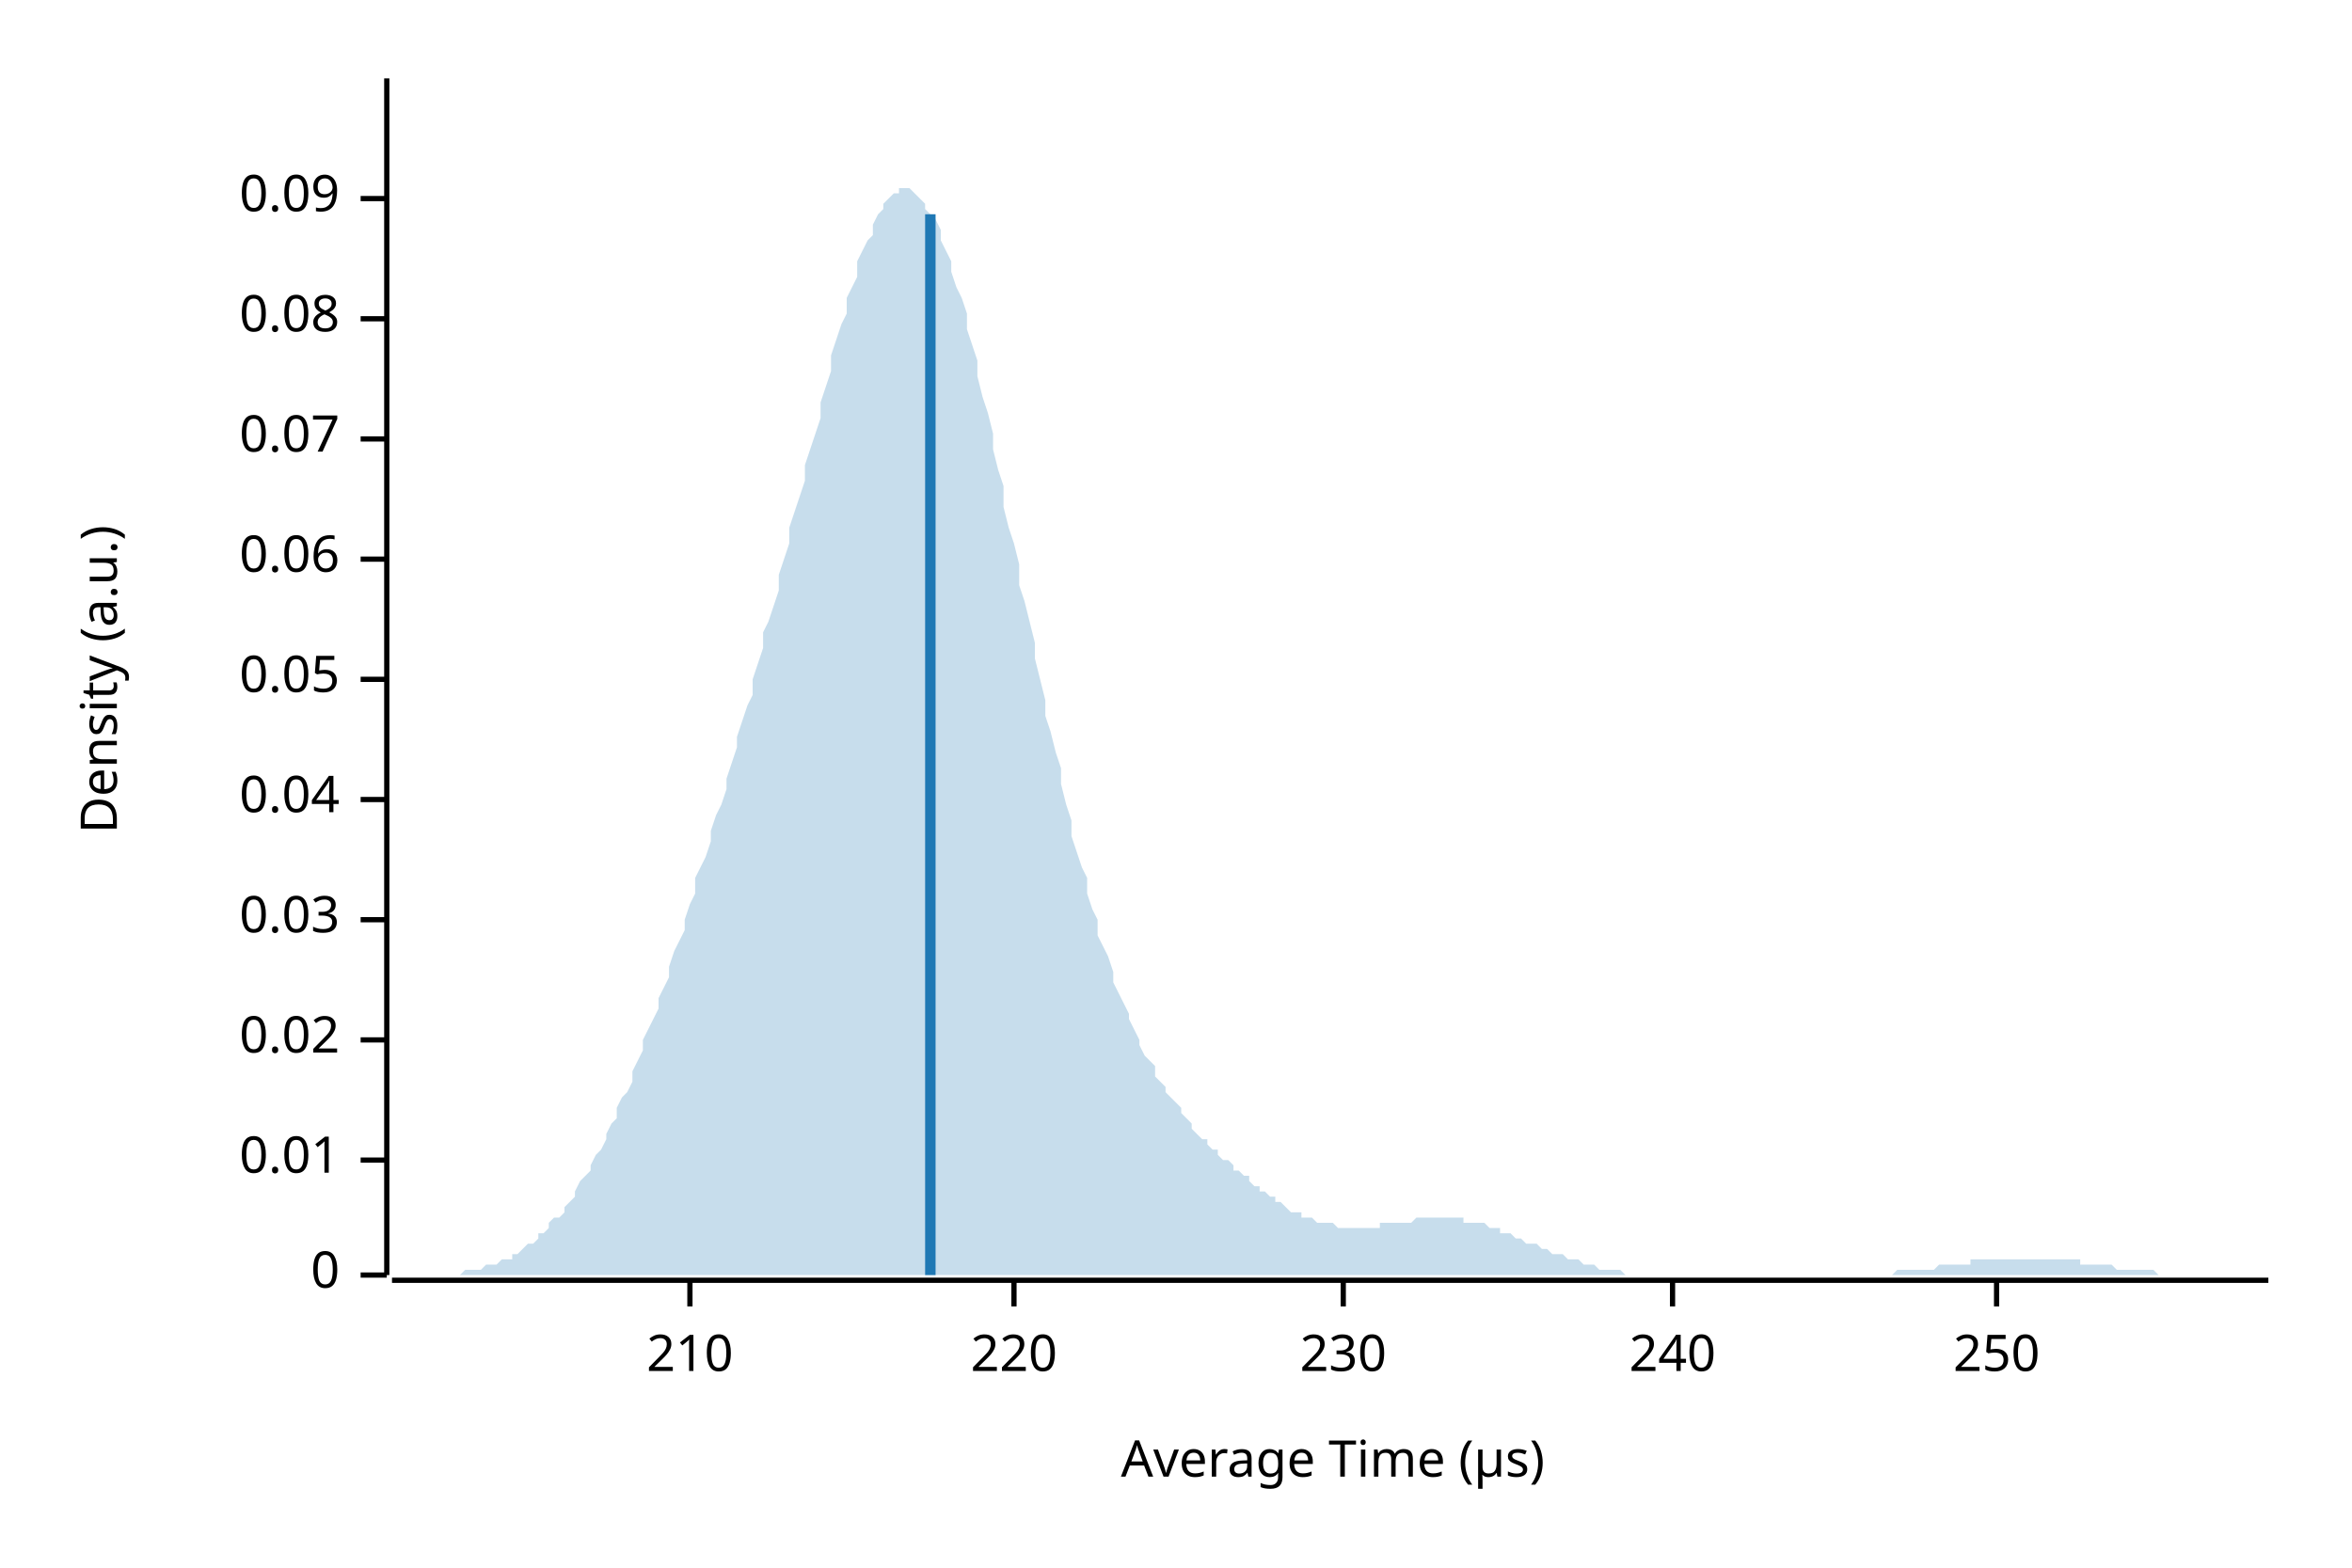
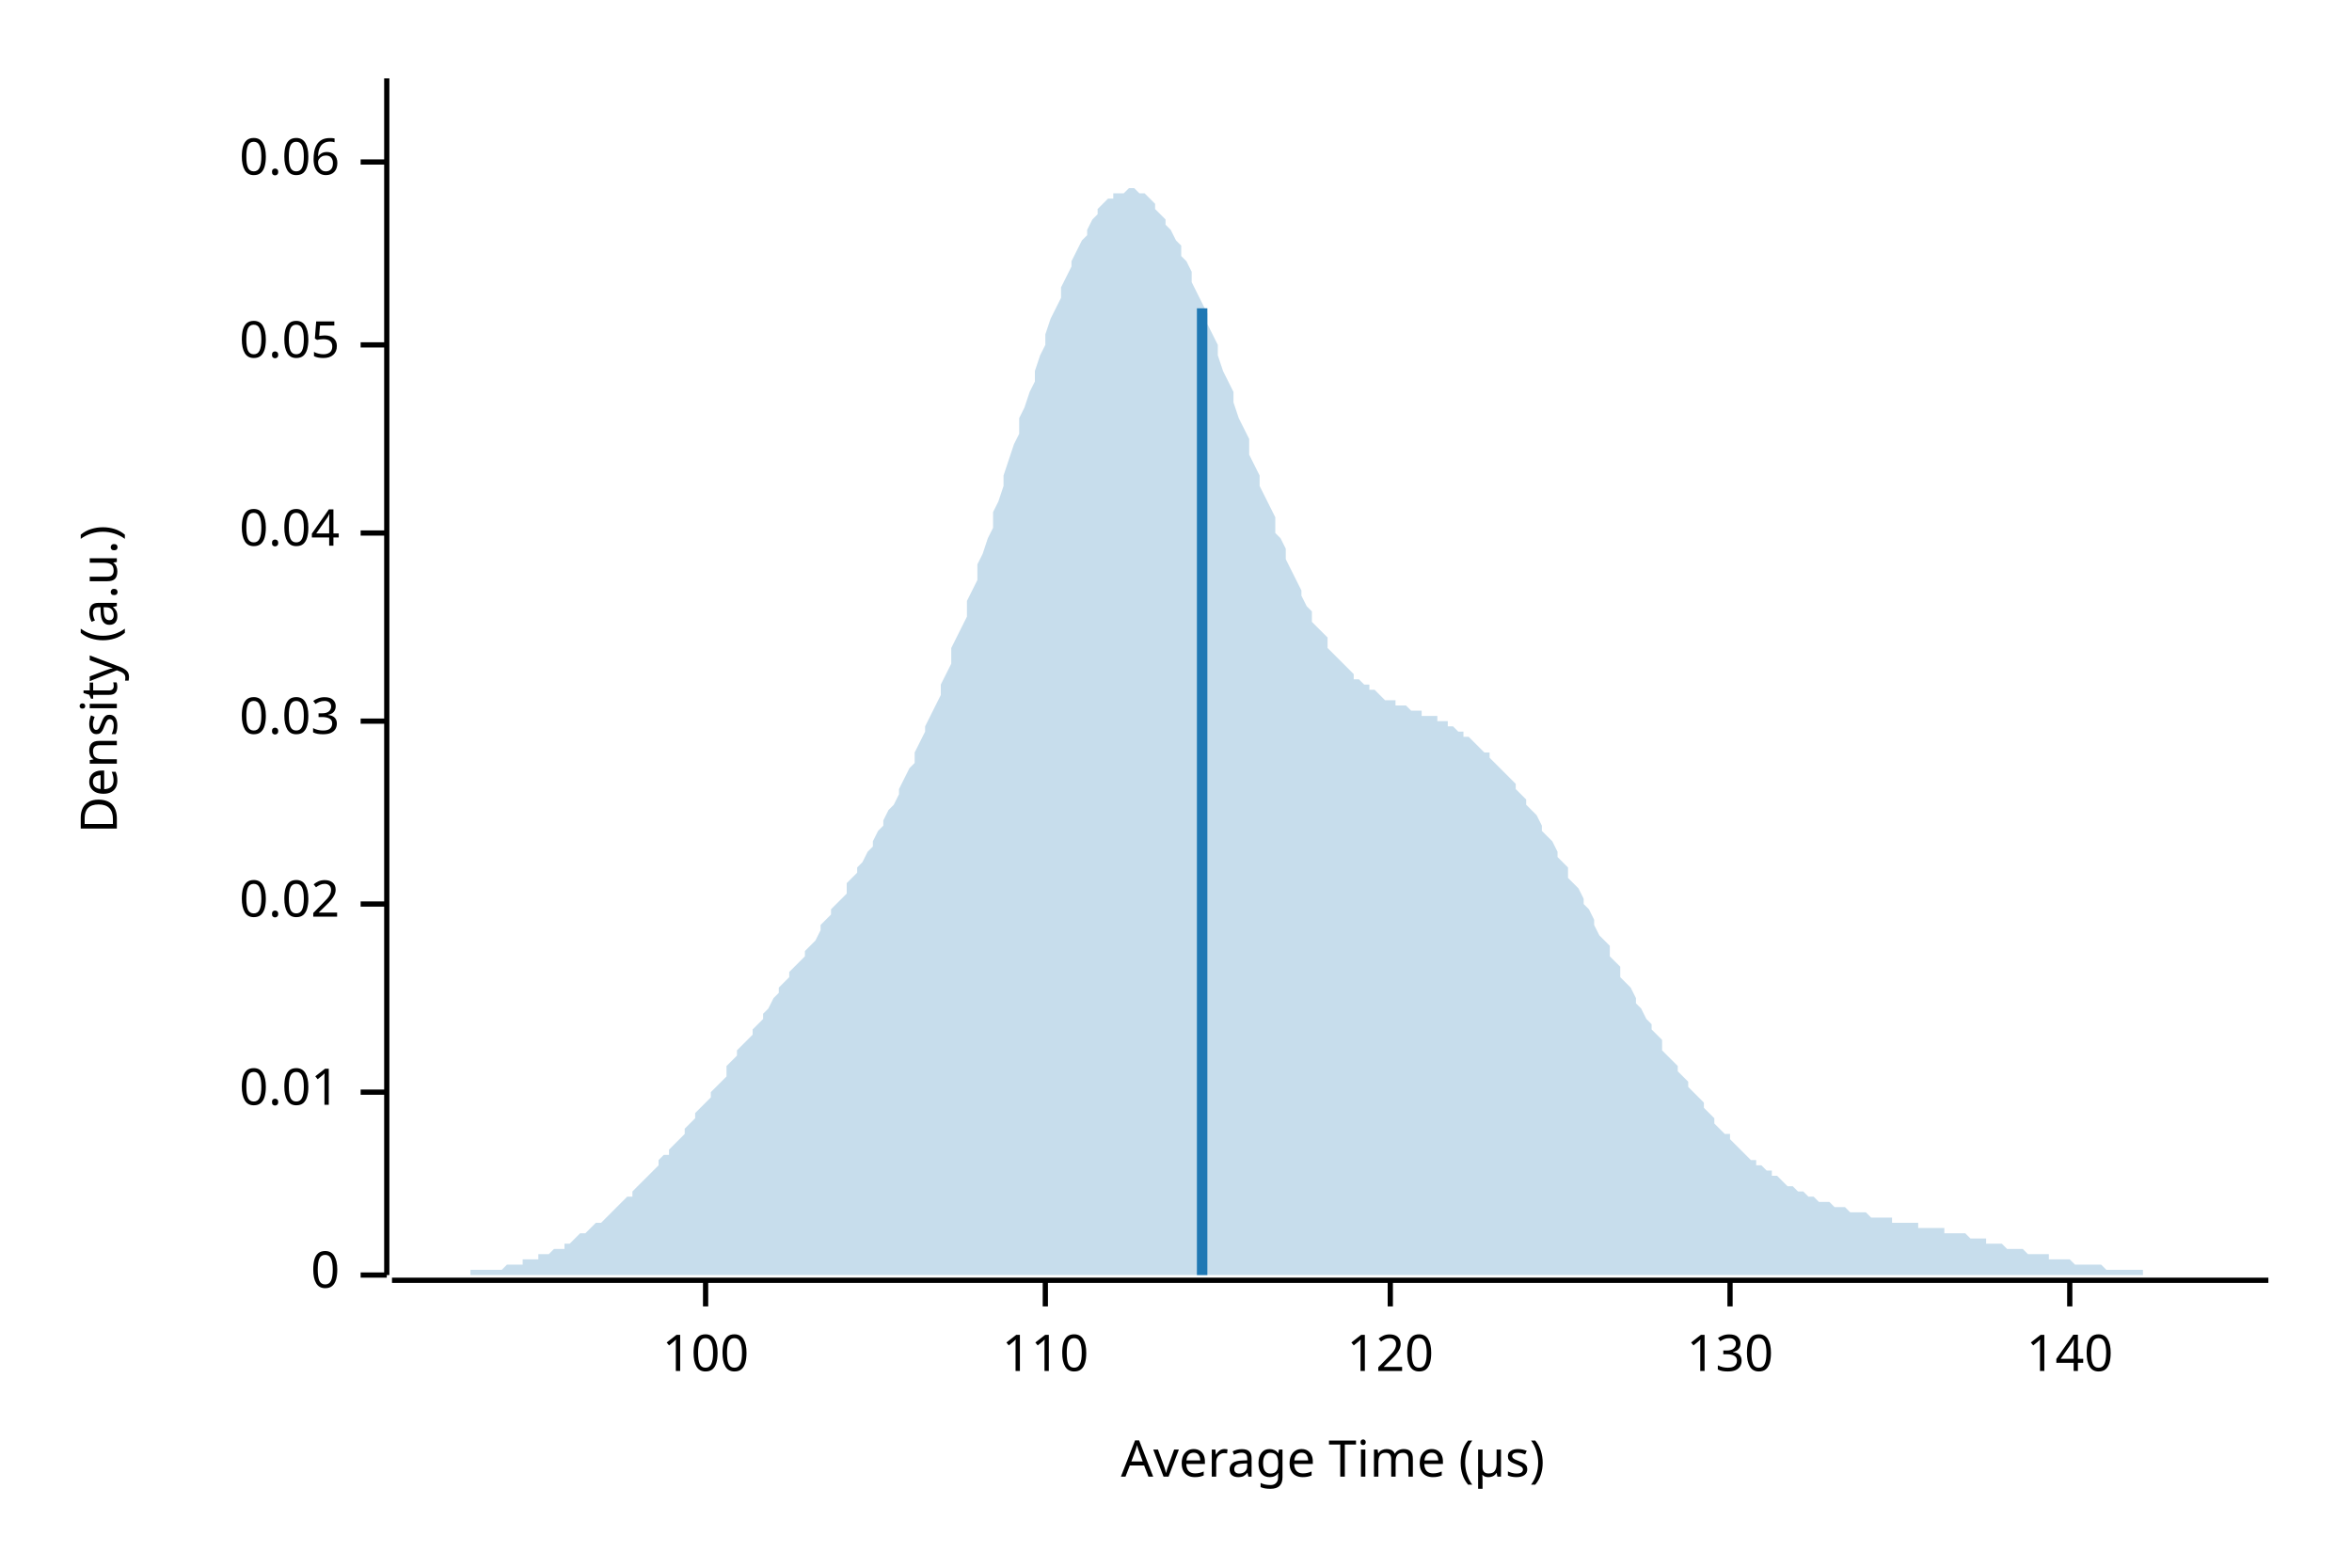
<svg xmlns="http://www.w3.org/2000/svg" width="450" height="300" viewBox="0 0 450 300">
  <text x="15" y="130" dy="0.76em" text-anchor="middle" font-family="sans-serif" font-size="9.677" opacity="1" fill="#000000" transform="rotate(270, 15, 130)">
Density (a.u.)
</text>
  <text x="255" y="285" dy="-0.5ex" text-anchor="middle" font-family="sans-serif" font-size="9.677" opacity="1" fill="#000000">
Average Time (µs)
</text>
  <polyline fill="none" opacity="1" stroke="#000000" stroke-width="1" points="74,15 74,244 " />
  <text x="65" y="244" dy="0.5ex" text-anchor="end" font-family="sans-serif" font-size="9.677" opacity="1" fill="#000000">
0
</text>
  <polyline fill="none" opacity="1" stroke="#000000" stroke-width="1" points="69,244 74,244 " />
-   <text x="65" y="222" dy="0.5ex" text-anchor="end" font-family="sans-serif" font-size="9.677" opacity="1" fill="#000000">
+   <text x="65" y="209" dy="0.5ex" text-anchor="end" font-family="sans-serif" font-size="9.677" opacity="1" fill="#000000">
0.01
</text>
-   <polyline fill="none" opacity="1" stroke="#000000" stroke-width="1" points="69,222 74,222 " />
-   <text x="65" y="199" dy="0.5ex" text-anchor="end" font-family="sans-serif" font-size="9.677" opacity="1" fill="#000000">
+   <polyline fill="none" opacity="1" stroke="#000000" stroke-width="1" points="69,209 74,209 " />
+   <text x="65" y="173" dy="0.5ex" text-anchor="end" font-family="sans-serif" font-size="9.677" opacity="1" fill="#000000">
0.02
</text>
-   <polyline fill="none" opacity="1" stroke="#000000" stroke-width="1" points="69,199 74,199 " />
-   <text x="65" y="176" dy="0.5ex" text-anchor="end" font-family="sans-serif" font-size="9.677" opacity="1" fill="#000000">
+   <polyline fill="none" opacity="1" stroke="#000000" stroke-width="1" points="69,173 74,173 " />
+   <text x="65" y="138" dy="0.5ex" text-anchor="end" font-family="sans-serif" font-size="9.677" opacity="1" fill="#000000">
0.03
</text>
-   <polyline fill="none" opacity="1" stroke="#000000" stroke-width="1" points="69,176 74,176 " />
-   <text x="65" y="153" dy="0.5ex" text-anchor="end" font-family="sans-serif" font-size="9.677" opacity="1" fill="#000000">
+   <polyline fill="none" opacity="1" stroke="#000000" stroke-width="1" points="69,138 74,138 " />
+   <text x="65" y="102" dy="0.5ex" text-anchor="end" font-family="sans-serif" font-size="9.677" opacity="1" fill="#000000">
0.04
</text>
-   <polyline fill="none" opacity="1" stroke="#000000" stroke-width="1" points="69,153 74,153 " />
-   <text x="65" y="130" dy="0.5ex" text-anchor="end" font-family="sans-serif" font-size="9.677" opacity="1" fill="#000000">
+   <polyline fill="none" opacity="1" stroke="#000000" stroke-width="1" points="69,102 74,102 " />
+   <text x="65" y="66" dy="0.5ex" text-anchor="end" font-family="sans-serif" font-size="9.677" opacity="1" fill="#000000">
0.05
</text>
-   <polyline fill="none" opacity="1" stroke="#000000" stroke-width="1" points="69,130 74,130 " />
-   <text x="65" y="107" dy="0.5ex" text-anchor="end" font-family="sans-serif" font-size="9.677" opacity="1" fill="#000000">
+   <polyline fill="none" opacity="1" stroke="#000000" stroke-width="1" points="69,66 74,66 " />
+   <text x="65" y="31" dy="0.5ex" text-anchor="end" font-family="sans-serif" font-size="9.677" opacity="1" fill="#000000">
0.06
</text>
-   <polyline fill="none" opacity="1" stroke="#000000" stroke-width="1" points="69,107 74,107 " />
-   <text x="65" y="84" dy="0.5ex" text-anchor="end" font-family="sans-serif" font-size="9.677" opacity="1" fill="#000000">
- 0.07
+   <polyline fill="none" opacity="1" stroke="#000000" stroke-width="1" points="69,31 74,31 " />
+   <polyline fill="none" opacity="1" stroke="#000000" stroke-width="1" points="75,245 434,245 " />
+   <text x="135" y="255" dy="0.76em" text-anchor="middle" font-family="sans-serif" font-size="9.677" opacity="1" fill="#000000">
+ 100
</text>
-   <polyline fill="none" opacity="1" stroke="#000000" stroke-width="1" points="69,84 74,84 " />
-   <text x="65" y="61" dy="0.5ex" text-anchor="end" font-family="sans-serif" font-size="9.677" opacity="1" fill="#000000">
- 0.08
+   <polyline fill="none" opacity="1" stroke="#000000" stroke-width="1" points="135,245 135,250 " />
+   <text x="200" y="255" dy="0.76em" text-anchor="middle" font-family="sans-serif" font-size="9.677" opacity="1" fill="#000000">
+ 110
</text>
-   <polyline fill="none" opacity="1" stroke="#000000" stroke-width="1" points="69,61 74,61 " />
-   <text x="65" y="38" dy="0.5ex" text-anchor="end" font-family="sans-serif" font-size="9.677" opacity="1" fill="#000000">
- 0.09
+   <polyline fill="none" opacity="1" stroke="#000000" stroke-width="1" points="200,245 200,250 " />
+   <text x="266" y="255" dy="0.76em" text-anchor="middle" font-family="sans-serif" font-size="9.677" opacity="1" fill="#000000">
+ 120
</text>
-   <polyline fill="none" opacity="1" stroke="#000000" stroke-width="1" points="69,38 74,38 " />
-   <polyline fill="none" opacity="1" stroke="#000000" stroke-width="1" points="75,245 434,245 " />
-   <text x="132" y="255" dy="0.76em" text-anchor="middle" font-family="sans-serif" font-size="9.677" opacity="1" fill="#000000">
- 210
+   <polyline fill="none" opacity="1" stroke="#000000" stroke-width="1" points="266,245 266,250 " />
+   <text x="331" y="255" dy="0.76em" text-anchor="middle" font-family="sans-serif" font-size="9.677" opacity="1" fill="#000000">
+ 130
</text>
-   <polyline fill="none" opacity="1" stroke="#000000" stroke-width="1" points="132,245 132,250 " />
-   <text x="194" y="255" dy="0.76em" text-anchor="middle" font-family="sans-serif" font-size="9.677" opacity="1" fill="#000000">
- 220
+   <polyline fill="none" opacity="1" stroke="#000000" stroke-width="1" points="331,245 331,250 " />
+   <text x="396" y="255" dy="0.76em" text-anchor="middle" font-family="sans-serif" font-size="9.677" opacity="1" fill="#000000">
+ 140
</text>
-   <polyline fill="none" opacity="1" stroke="#000000" stroke-width="1" points="194,245 194,250 " />
-   <text x="257" y="255" dy="0.76em" text-anchor="middle" font-family="sans-serif" font-size="9.677" opacity="1" fill="#000000">
- 230
- </text>
-   <polyline fill="none" opacity="1" stroke="#000000" stroke-width="1" points="257,245 257,250 " />
-   <text x="320" y="255" dy="0.76em" text-anchor="middle" font-family="sans-serif" font-size="9.677" opacity="1" fill="#000000">
- 240
- </text>
-   <polyline fill="none" opacity="1" stroke="#000000" stroke-width="1" points="320,245 320,250 " />
-   <text x="382" y="255" dy="0.76em" text-anchor="middle" font-family="sans-serif" font-size="9.677" opacity="1" fill="#000000">
- 250
- </text>
-   <polyline fill="none" opacity="1" stroke="#000000" stroke-width="1" points="382,245 382,250 " />
-   <polygon opacity="0.25" fill="#1F78B4" points="75,244 75,244 76,244 77,244 77,244 78,244 79,244 80,244 80,244 81,244 82,244 82,244 83,244 84,244 85,244 85,244 86,244 87,244 87,244 88,244 89,243 90,243 90,243 91,243 92,243 92,243 93,242 94,242 95,242 95,242 96,241 97,241 98,241 98,240 99,240 100,239 100,239 101,238 102,238 103,237 103,236 104,236 105,235 105,234 106,233 107,233 108,232 108,231 109,230 110,229 110,228 111,226 112,225 113,224 113,223 114,221 115,220 116,218 116,217 117,215 118,214 118,212 119,210 120,209 121,207 121,205 122,203 123,201 123,199 124,197 125,195 126,193 126,191 127,189 128,187 128,185 129,182 130,180 131,178 131,176 132,173 133,171 133,168 134,166 135,164 136,161 136,159 137,156 138,154 139,151 139,149 140,146 141,143 141,141 142,138 143,135 144,133 144,130 145,127 146,124 146,121 147,119 148,116 149,113 149,110 150,107 151,104 151,101 152,98 153,95 154,92 154,89 155,86 156,83 157,80 157,77 158,74 159,71 159,68 160,65 161,62 162,60 162,57 163,55 164,53 164,50 165,48 166,46 167,45 167,43 168,41 169,40 169,39 170,38 171,37 172,37 172,36 173,36 174,36 175,37 175,37 176,38 177,39 177,40 178,41 179,42 180,44 180,46 181,48 182,50 182,52 183,55 184,57 185,60 185,63 186,66 187,69 187,72 188,76 189,79 190,83 190,86 191,90 192,93 192,97 193,101 194,104 195,108 195,112 196,115 197,119 198,123 198,126 199,130 200,134 200,137 201,140 202,144 203,147 203,150 204,154 205,157 205,160 206,163 207,166 208,168 208,171 209,174 210,176 210,179 211,181 212,183 213,186 213,188 214,190 215,192 216,194 216,195 217,197 218,199 218,200 219,202 220,203 221,204 221,206 222,207 223,208 223,209 224,210 225,211 226,212 226,213 227,214 228,215 228,216 229,217 230,218 231,218 231,219 232,220 233,220 233,221 234,222 235,222 236,223 236,224 237,224 238,225 239,225 239,226 240,227 241,227 241,228 242,228 243,229 244,229 244,230 245,230 246,231 246,231 247,232 248,232 249,232 249,233 250,233 251,233 251,233 252,234 253,234 254,234 254,234 255,234 256,235 257,235 257,235 258,235 259,235 259,235 260,235 261,235 262,235 262,235 263,235 264,235 264,234 265,234 266,234 267,234 267,234 268,234 269,234 269,234 270,234 271,233 272,233 272,233 273,233 274,233 275,233 275,233 276,233 277,233 277,233 278,233 279,233 280,233 280,234 281,234 282,234 282,234 283,234 284,234 285,235 285,235 286,235 287,235 287,236 288,236 289,236 290,237 290,237 291,237 292,238 292,238 293,238 294,238 295,239 295,239 296,239 297,240 298,240 298,240 299,240 300,241 300,241 301,241 302,241 303,242 303,242 304,242 305,242 305,242 306,243 307,243 308,243 308,243 309,243 310,243 310,243 311,244 312,244 313,244 313,244 314,244 315,244 316,244 316,244 317,244 318,244 318,244 319,244 320,244 321,244 321,244 322,244 323,244 323,244 324,244 325,244 326,244 326,244 327,244 328,244 328,244 329,244 330,244 331,244 331,244 332,244 333,244 333,244 334,244 335,244 336,244 336,244 337,244 338,244 339,244 339,244 340,244 341,244 341,244 342,244 343,244 344,244 344,244 345,244 346,244 346,244 347,244 348,244 349,244 349,244 350,244 351,244 351,244 352,244 353,244 354,244 354,244 355,244 356,244 357,244 357,244 358,244 359,244 359,244 360,244 361,244 362,244 362,244 363,243 364,243 364,243 365,243 366,243 367,243 367,243 368,243 369,243 369,243 370,243 371,242 372,242 372,242 373,242 374,242 375,242 375,242 376,242 377,242 377,241 378,241 379,241 380,241 380,241 381,241 382,241 382,241 383,241 384,241 385,241 385,241 386,241 387,241 387,241 388,241 389,241 390,241 390,241 391,241 392,241 392,241 393,241 394,241 395,241 395,241 396,241 397,241 398,241 398,242 399,242 400,242 400,242 401,242 402,242 403,242 403,242 404,242 405,243 405,243 406,243 407,243 408,243 408,243 409,243 410,243 410,243 411,243 412,243 413,244 413,244 414,244 415,244 416,244 416,244 417,244 418,244 418,244 419,244 420,244 421,244 421,244 422,244 423,244 423,244 424,244 425,244 426,244 426,244 427,244 428,244 428,244 429,244 430,244 431,244 431,244 432,244 433,244 434,244 434,244 75,244 " />
-   <polyline fill="none" opacity="1" stroke="#1F78B4" stroke-width="2" points="178,244 178,41 " />
+   <polyline fill="none" opacity="1" stroke="#000000" stroke-width="1" points="396,245 396,250 " />
+   <polygon opacity="0.25" fill="#1F78B4" points="75,244 75,244 76,244 77,244 77,244 78,244 79,244 80,244 80,244 81,244 82,244 82,244 83,244 84,244 85,244 85,244 86,244 87,244 87,244 88,244 89,244 90,244 90,243 91,243 92,243 92,243 93,243 94,243 95,243 95,243 96,243 97,242 98,242 98,242 99,242 100,242 100,241 101,241 102,241 103,241 103,240 104,240 105,240 105,240 106,239 107,239 108,239 108,238 109,238 110,237 110,237 111,236 112,236 113,235 113,235 114,234 115,234 116,233 116,233 117,232 118,231 118,231 119,230 120,229 121,229 121,228 122,227 123,226 123,226 124,225 125,224 126,223 126,222 127,221 128,221 128,220 129,219 130,218 131,217 131,216 132,215 133,214 133,213 134,212 135,211 136,210 136,209 137,208 138,207 139,206 139,204 140,203 141,202 141,201 142,200 143,199 144,198 144,197 145,196 146,195 146,194 147,193 148,191 149,190 149,189 150,188 151,187 151,186 152,185 153,184 154,183 154,182 155,181 156,180 157,178 157,177 158,176 159,175 159,174 160,173 161,172 162,171 162,169 163,168 164,167 164,166 165,165 166,163 167,162 167,161 168,159 169,158 169,157 170,155 171,154 172,152 172,151 173,149 174,147 175,146 175,144 176,142 177,140 177,139 178,137 179,135 180,133 180,131 181,129 182,127 182,124 183,122 184,120 185,118 185,115 186,113 187,111 187,108 188,106 189,103 190,101 190,98 191,96 192,93 192,91 193,88 194,85 195,83 195,80 196,78 197,75 198,73 198,71 199,68 200,66 200,64 201,61 202,59 203,57 203,55 204,53 205,51 205,50 206,48 207,46 208,45 208,44 209,42 210,41 210,40 211,39 212,38 213,38 213,37 214,37 215,37 216,36 216,36 217,36 218,37 218,37 219,37 220,38 221,39 221,40 222,41 223,42 223,43 224,44 225,46 226,47 226,49 227,50 228,52 228,54 229,56 230,58 231,60 231,62 232,64 233,66 233,68 234,71 235,73 236,75 236,77 237,80 238,82 239,84 239,87 240,89 241,91 241,93 242,95 243,97 244,99 244,102 245,103 246,105 246,107 247,109 248,111 249,113 249,114 250,116 251,117 251,119 252,120 253,121 254,122 254,124 255,125 256,126 257,127 257,127 258,128 259,129 259,130 260,130 261,131 262,131 262,132 263,132 264,133 264,133 265,134 266,134 267,134 267,135 268,135 269,135 269,135 270,136 271,136 272,136 272,137 273,137 274,137 275,137 275,138 276,138 277,138 277,139 278,139 279,140 280,140 280,141 281,141 282,142 282,142 283,143 284,144 285,144 285,145 286,146 287,147 287,147 288,148 289,149 290,150 290,151 291,152 292,153 292,154 293,155 294,156 295,158 295,159 296,160 297,161 298,163 298,164 299,165 300,166 300,168 301,169 302,170 303,172 303,173 304,174 305,176 305,177 306,179 307,180 308,181 308,183 309,184 310,185 310,187 311,188 312,189 313,191 313,192 314,193 315,195 316,196 316,197 317,198 318,199 318,201 319,202 320,203 321,204 321,205 322,206 323,207 323,208 324,209 325,210 326,211 326,212 327,213 328,214 328,215 329,216 330,217 331,217 331,218 332,219 333,220 333,220 334,221 335,222 336,222 336,223 337,223 338,224 339,224 339,225 340,225 341,226 341,226 342,227 343,227 344,228 344,228 345,228 346,229 346,229 347,229 348,230 349,230 349,230 350,230 351,231 351,231 352,231 353,231 354,232 354,232 355,232 356,232 357,232 357,232 358,233 359,233 359,233 360,233 361,233 362,233 362,234 363,234 364,234 364,234 365,234 366,234 367,234 367,235 368,235 369,235 369,235 370,235 371,235 372,235 372,236 373,236 374,236 375,236 375,236 376,236 377,237 377,237 378,237 379,237 380,237 380,238 381,238 382,238 382,238 383,238 384,239 385,239 385,239 386,239 387,239 387,239 388,240 389,240 390,240 390,240 391,240 392,240 392,241 393,241 394,241 395,241 395,241 396,241 397,242 398,242 398,242 399,242 400,242 400,242 401,242 402,242 403,243 403,243 404,243 405,243 405,243 406,243 407,243 408,243 408,243 409,243 410,243 410,244 411,244 412,244 413,244 413,244 414,244 415,244 416,244 416,244 417,244 418,244 418,244 419,244 420,244 421,244 421,244 422,244 423,244 423,244 424,244 425,244 426,244 426,244 427,244 428,244 428,244 429,244 430,244 431,244 431,244 432,244 433,244 434,244 434,244 75,244 " />
+   <polyline fill="none" opacity="1" stroke="#1F78B4" stroke-width="2" points="230,244 230,59 " />
</svg>
